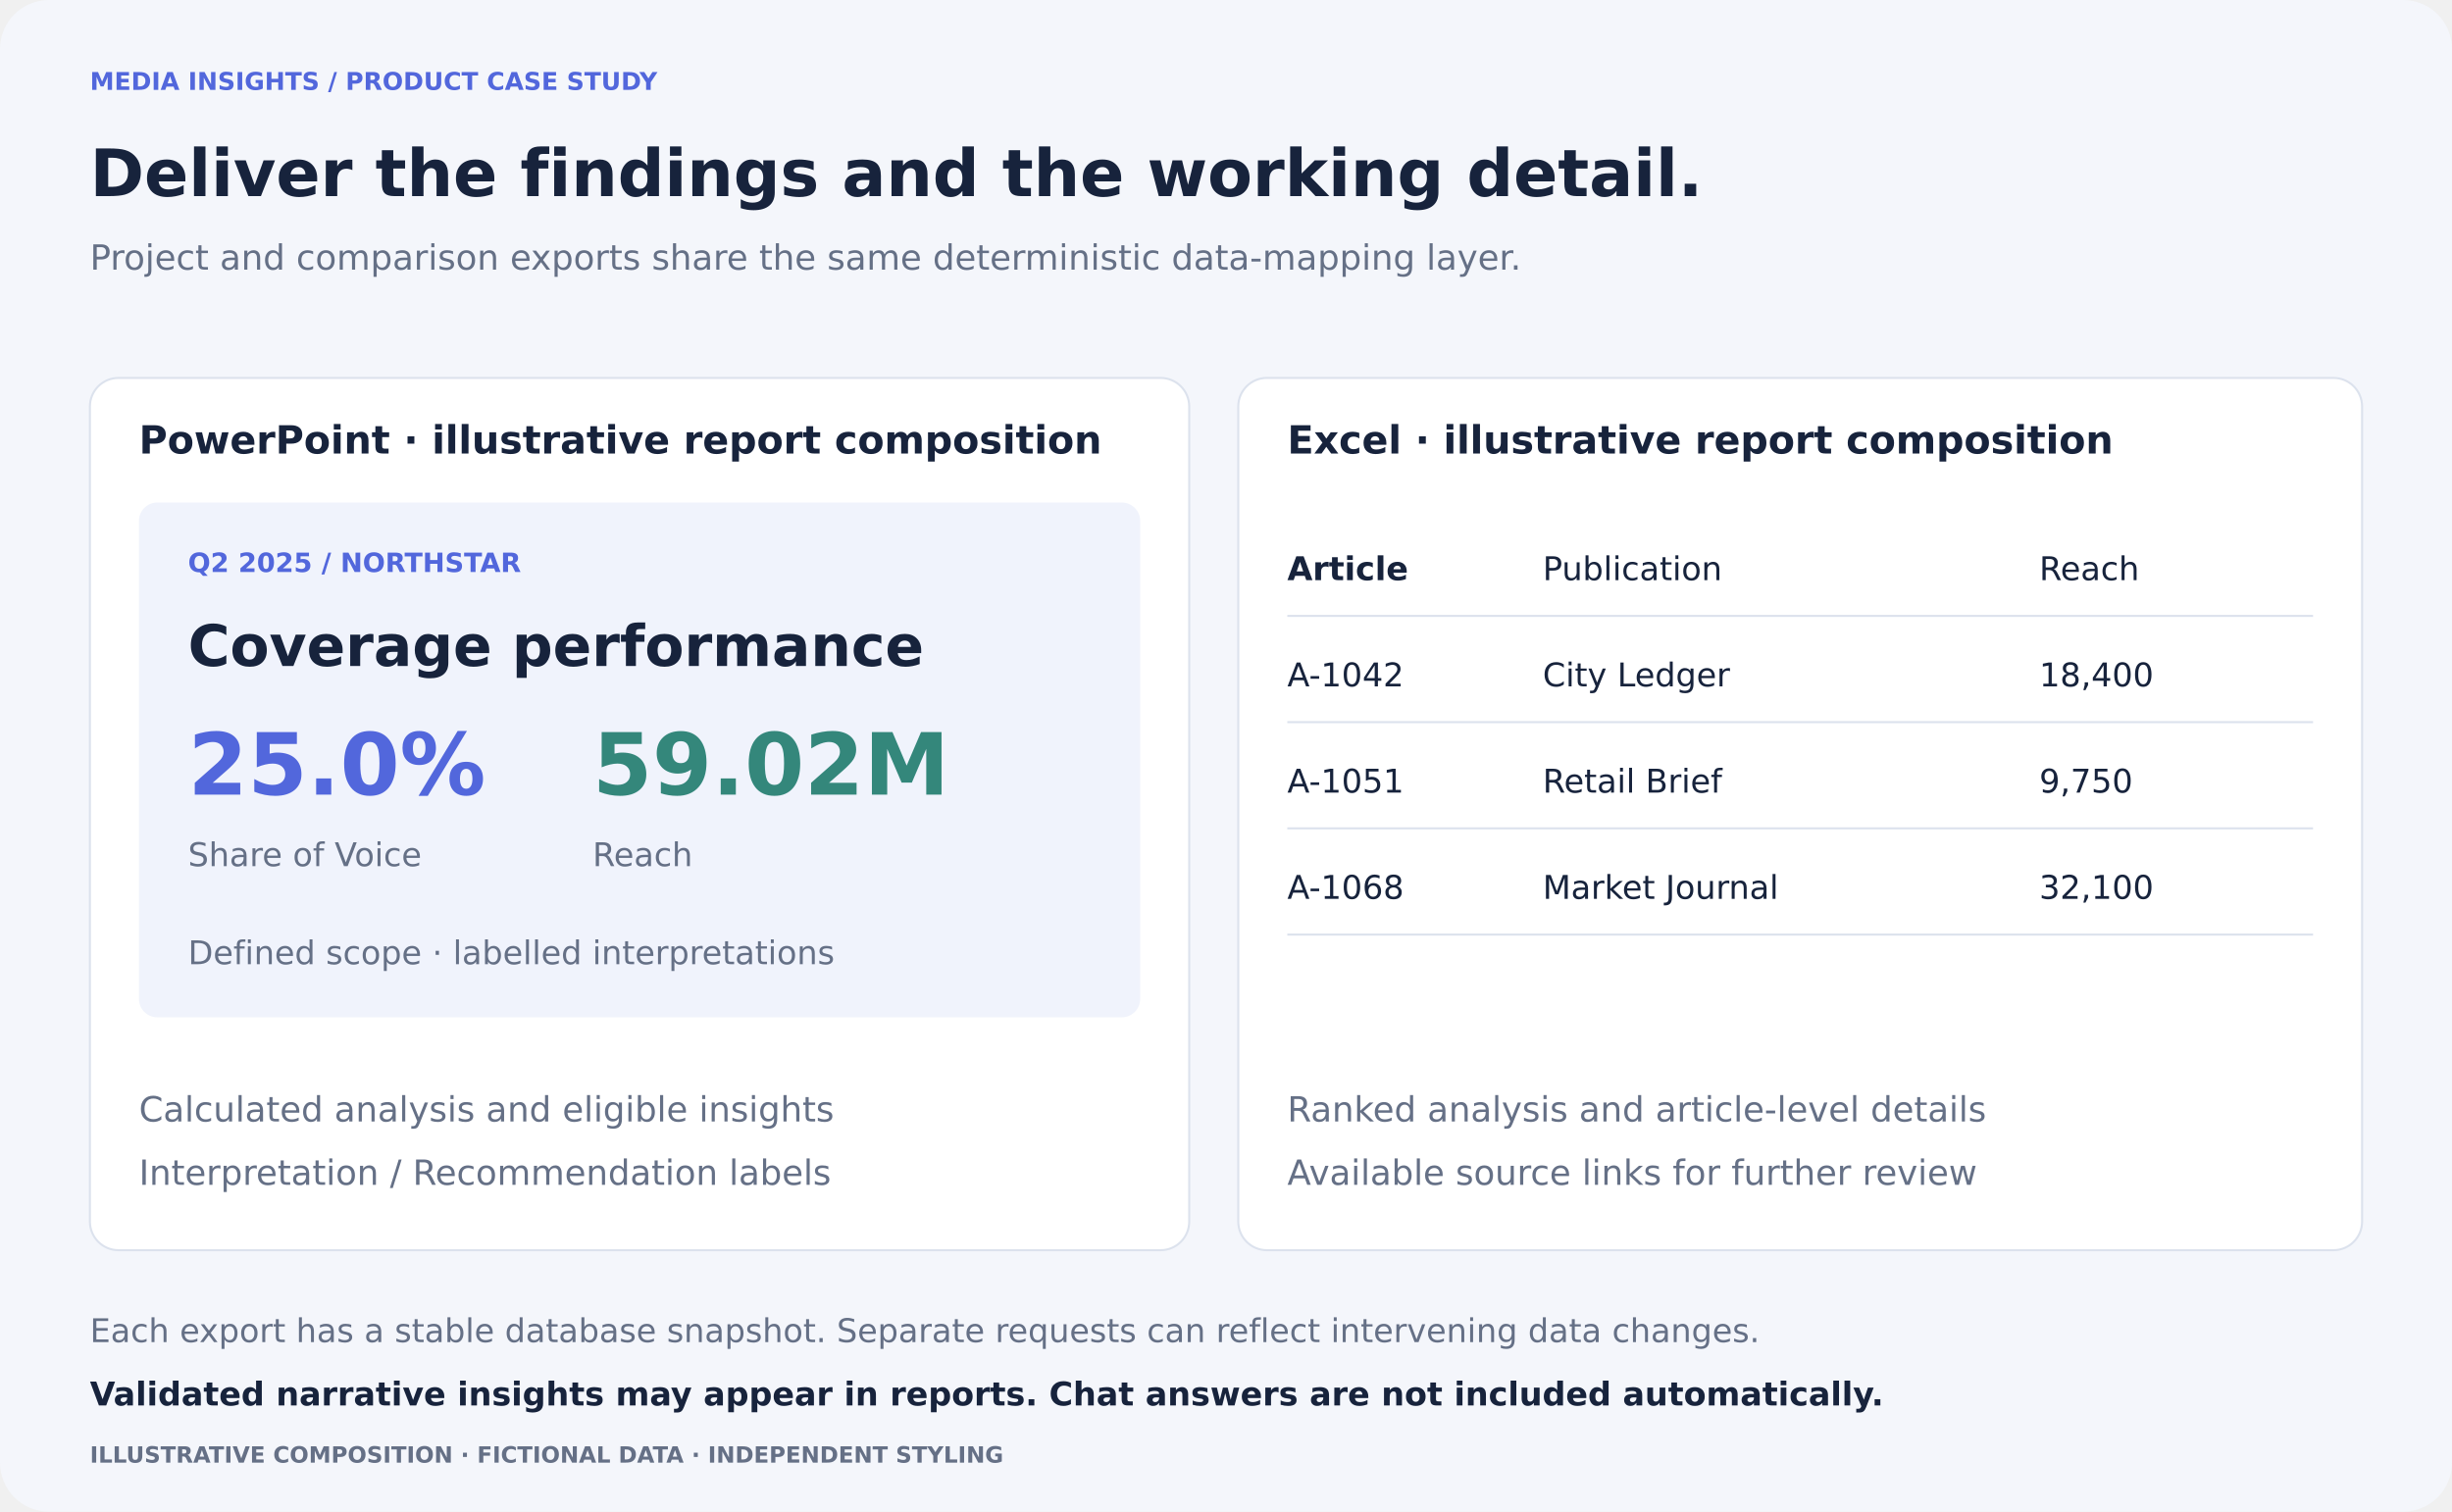
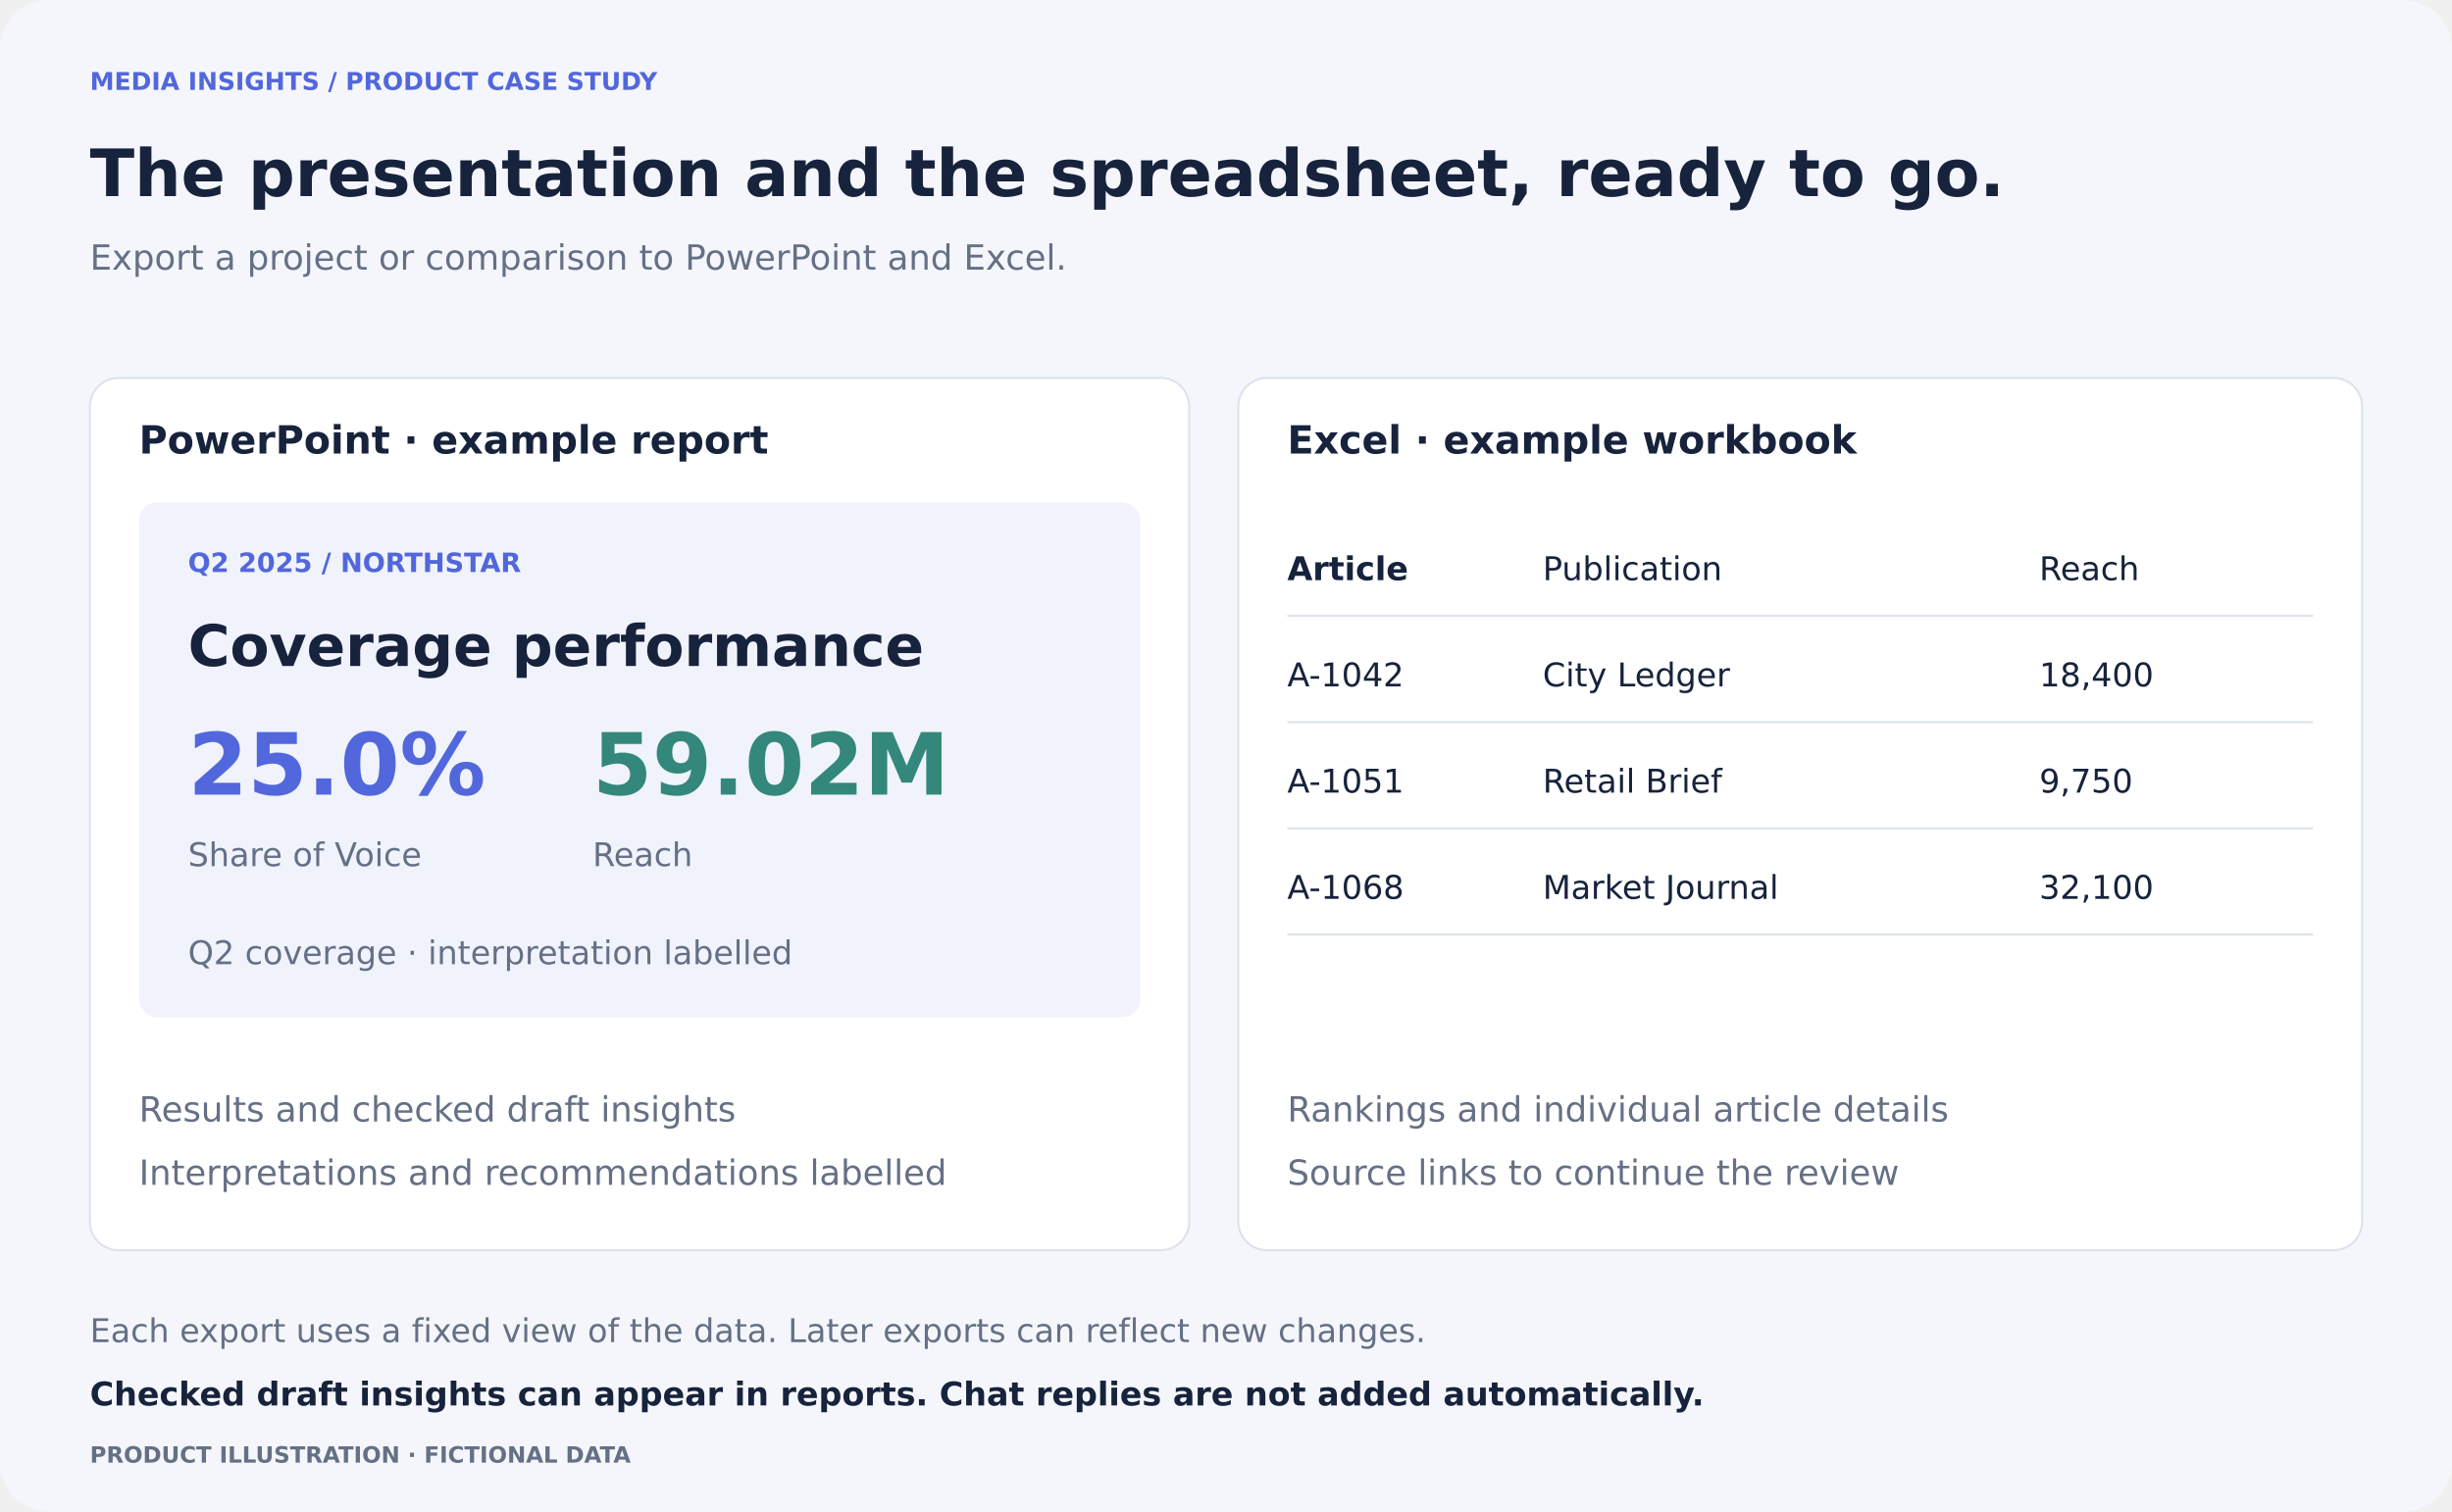
<svg xmlns="http://www.w3.org/2000/svg" width="1200" height="740" viewBox="0 0 1200 740" role="img">
  <g font-family="DejaVu Sans,Arial,sans-serif">
    <rect x="0" y="0" width="1200" height="740" rx="24" fill="#f4f6fb" stroke="none" />
    <text x="44" y="44" font-size="12" fill="#5267dc" font-weight="700">MEDIA INSIGHTS  /  PRODUCT CASE STUDY</text>
-     <text x="44" y="96" font-size="32" fill="#17233c" font-weight="700">Deliver the findings and the working detail.</text>
-     <text x="44" y="132" font-size="17" fill="#657086" font-weight="400">Project and comparison exports share the same deterministic data-mapping layer.</text>
+     <text x="44" y="96" font-size="32" fill="#17233c" font-weight="700">The presentation and the spreadsheet, ready to go.</text>
+     <text x="44" y="132" font-size="17" fill="#657086" font-weight="400">Export a project or comparison to PowerPoint and Excel.</text>
    <rect x="44" y="185" width="538" height="427" rx="14" fill="#fff" stroke="#dce2ed" />
-     <text x="68" y="222" font-size="19" fill="#17233c" font-weight="650">PowerPoint · illustrative report composition</text>
+     <text x="68" y="222" font-size="19" fill="#17233c" font-weight="650">PowerPoint · example report</text>
    <rect x="68" y="246" width="490" height="252" rx="9" fill="#f0f3fc" stroke="none" />
    <text x="92" y="280" font-size="13" fill="#5267dc" font-weight="700">Q2 2025 / NORTHSTAR</text>
    <text x="92" y="326" font-size="28" fill="#17233c" font-weight="700">Coverage performance</text>
    <text x="92" y="389" font-size="42" fill="#5267dc" font-weight="700">25.0%</text>
    <text x="290" y="389" font-size="42" fill="#34877b" font-weight="700">59.02M</text>
    <text x="92" y="424" font-size="16" fill="#657086" font-weight="400">Share of Voice</text>
    <text x="290" y="424" font-size="16" fill="#657086" font-weight="400">Reach</text>
-     <text x="92" y="472" font-size="16" fill="#657086" font-weight="400">Defined scope · labelled interpretations</text>
-     <text x="68" y="549" font-size="17" fill="#657086" font-weight="400">Calculated analysis and eligible insights</text>
-     <text x="68" y="580" font-size="17" fill="#657086" font-weight="400">Interpretation / Recommendation labels</text>
+     <text x="92" y="472" font-size="16" fill="#657086" font-weight="400">Q2 coverage · interpretation labelled</text>
+     <text x="68" y="549" font-size="17" fill="#657086" font-weight="400">Results and checked draft insights</text>
+     <text x="68" y="580" font-size="17" fill="#657086" font-weight="400">Interpretations and recommendations labelled</text>
    <rect x="606" y="185" width="550" height="427" rx="14" fill="#fff" stroke="#dce2ed" />
-     <text x="630" y="222" font-size="19" fill="#17233c" font-weight="650">Excel · illustrative report composition</text>
+     <text x="630" y="222" font-size="19" fill="#17233c" font-weight="650">Excel · example workbook</text>
    <text x="630" y="284" font-size="16" fill="#17233c" font-weight="600">Article</text>
    <text x="755" y="284" font-size="16" fill="#17233c" font-weight="400">Publication</text>
    <text x="998" y="284" font-size="16" fill="#17233c" font-weight="400">Reach</text>
    <rect x="630" y="301" width="502" height="1" rx="0" fill="#dce2ed" stroke="none" />
    <text x="630" y="336" font-size="16" fill="#17233c" font-weight="400">A-1042</text>
    <text x="755" y="336" font-size="16" fill="#17233c" font-weight="400">City Ledger</text>
    <text x="998" y="336" font-size="16" fill="#17233c" font-weight="400">18,400</text>
    <rect x="630" y="353" width="502" height="1" rx="0" fill="#dce2ed" stroke="none" />
    <text x="630" y="388" font-size="16" fill="#17233c" font-weight="400">A-1051</text>
    <text x="755" y="388" font-size="16" fill="#17233c" font-weight="400">Retail Brief</text>
    <text x="998" y="388" font-size="16" fill="#17233c" font-weight="400">9,750</text>
    <rect x="630" y="405" width="502" height="1" rx="0" fill="#dce2ed" stroke="none" />
    <text x="630" y="440" font-size="16" fill="#17233c" font-weight="400">A-1068</text>
    <text x="755" y="440" font-size="16" fill="#17233c" font-weight="400">Market Journal</text>
    <text x="998" y="440" font-size="16" fill="#17233c" font-weight="400">32,100</text>
    <rect x="630" y="457" width="502" height="1" rx="0" fill="#dce2ed" stroke="none" />
-     <text x="630" y="549" font-size="17" fill="#657086" font-weight="400">Ranked analysis and article-level details</text>
-     <text x="630" y="580" font-size="17" fill="#657086" font-weight="400">Available source links for further review</text>
-     <text x="44" y="657" font-size="16" fill="#657086" font-weight="400">Each export has a stable database snapshot. Separate requests can reflect intervening data changes.</text>
-     <text x="44" y="688" font-size="16" fill="#17233c" font-weight="600">Validated narrative insights may appear in reports. Chat answers are not included automatically.</text>
-     <text x="44" y="716" font-size="11" fill="#657086" font-weight="600">ILLUSTRATIVE COMPOSITION · FICTIONAL DATA · INDEPENDENT STYLING</text>
+     <text x="630" y="549" font-size="17" fill="#657086" font-weight="400">Rankings and individual article details</text>
+     <text x="630" y="580" font-size="17" fill="#657086" font-weight="400">Source links to continue the review</text>
+     <text x="44" y="657" font-size="16" fill="#657086" font-weight="400">Each export uses a fixed view of the data. Later exports can reflect new changes.</text>
+     <text x="44" y="688" font-size="16" fill="#17233c" font-weight="600">Checked draft insights can appear in reports. Chat replies are not added automatically.</text>
+     <text x="44" y="716" font-size="11" fill="#657086" font-weight="600">PRODUCT ILLUSTRATION · FICTIONAL DATA</text>
  </g>
</svg>
